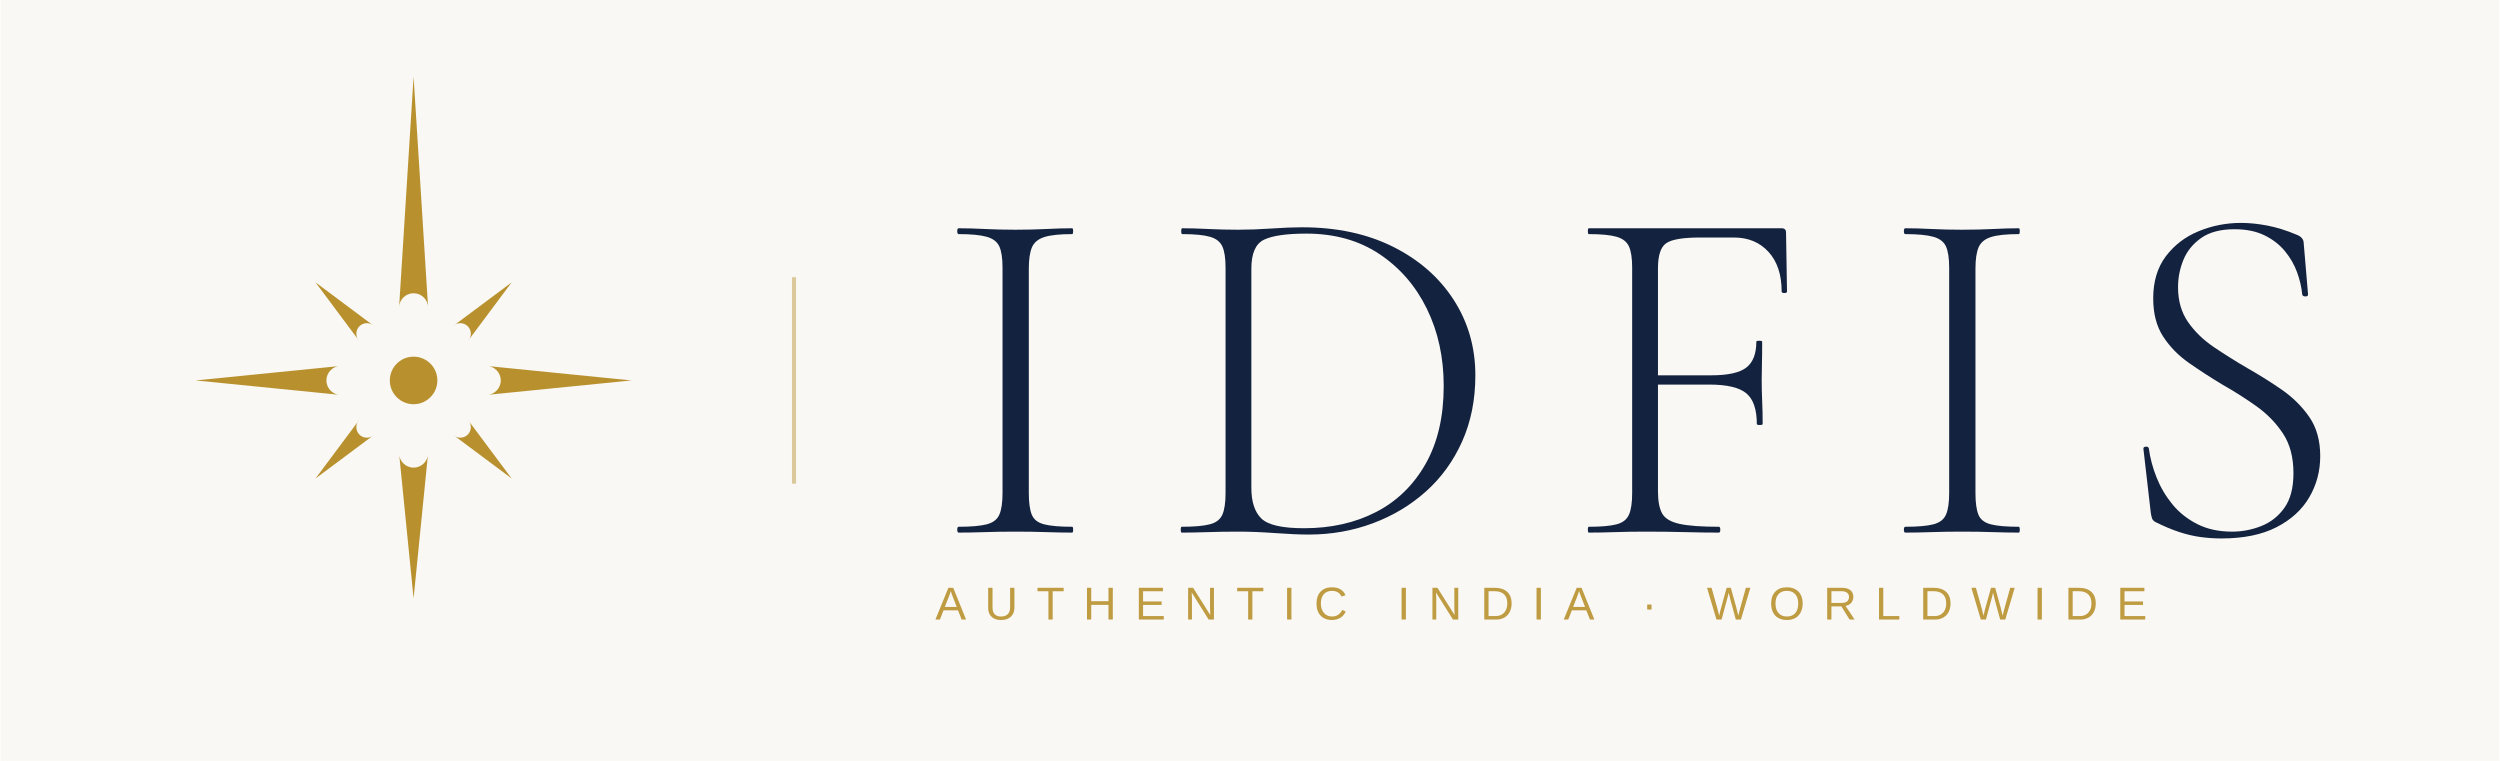
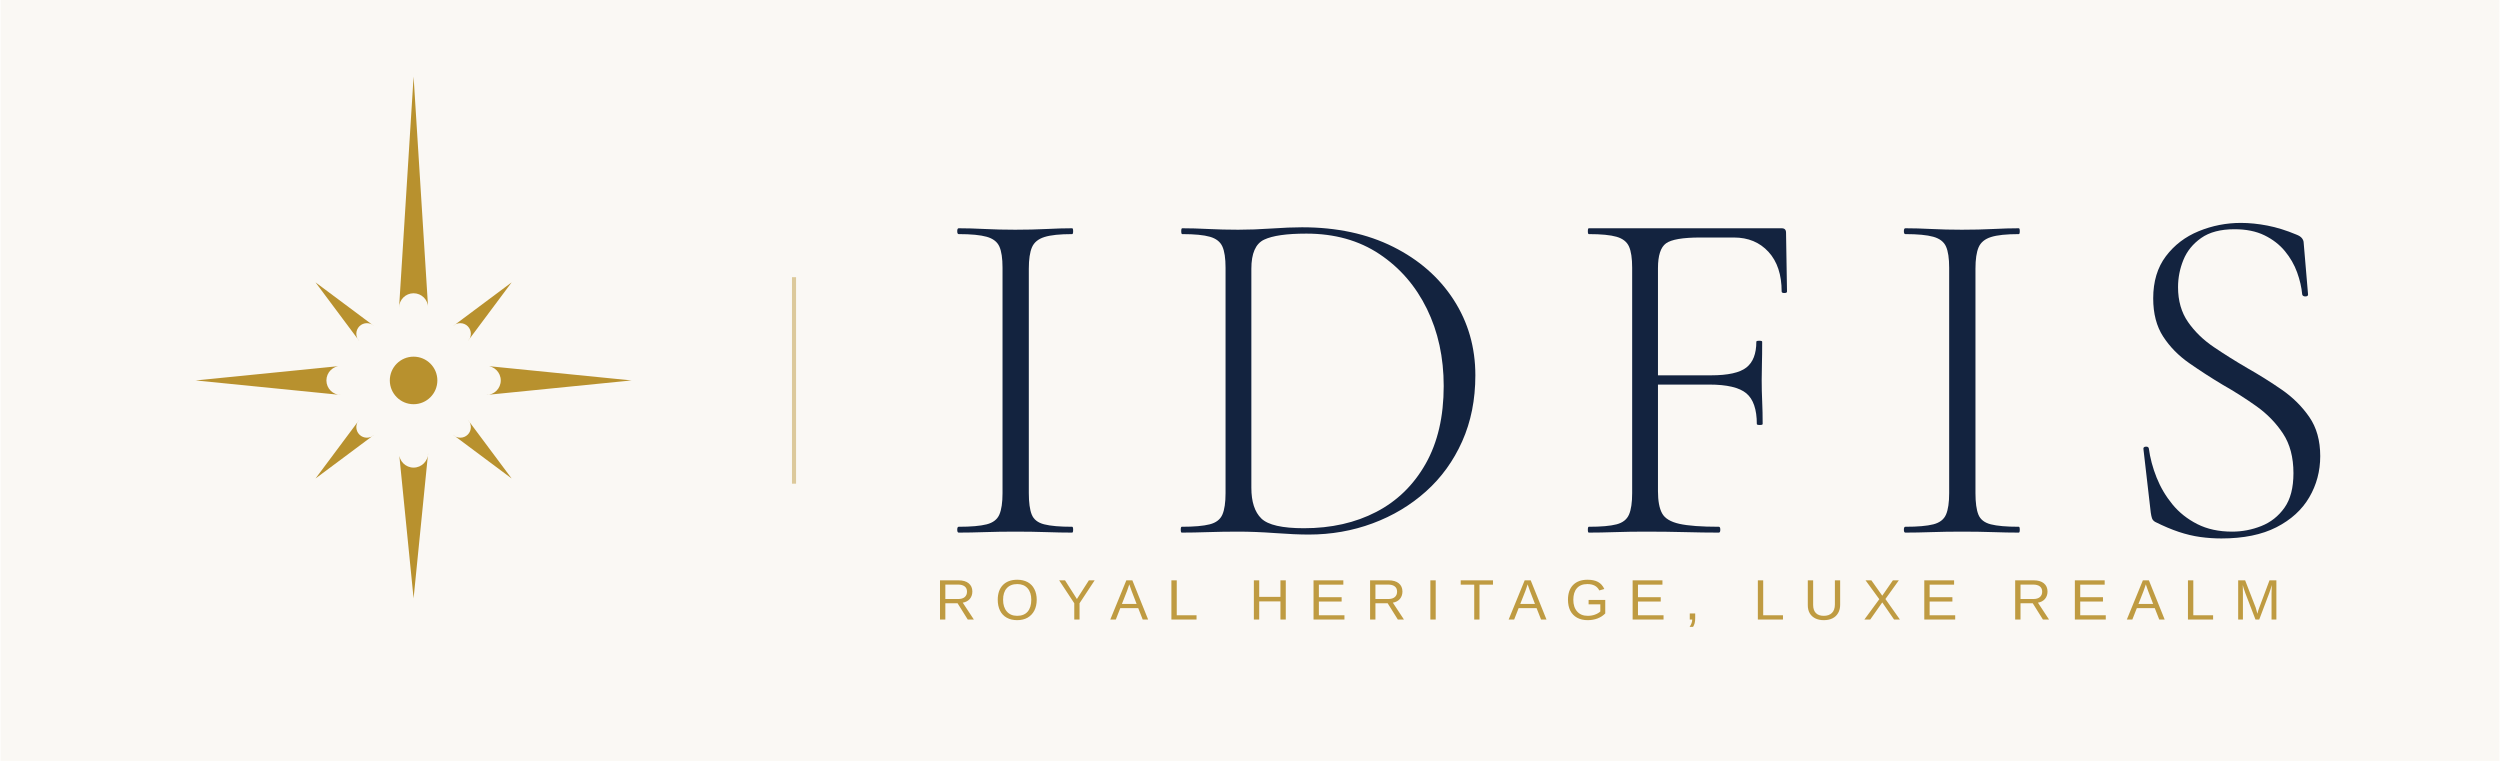
<svg xmlns="http://www.w3.org/2000/svg" width="460" height="140" viewBox="0 0 459.8 140" role="img" aria-label="IDFIS — Authentic India, Worldwide">
  <rect x="0" y="0" width="459.8" height="140" fill="#FAF8F4" />
  <g transform="translate(76.00,70.00) scale(0.6076)" fill="#B8912E">
    <path d="M-4.4,-22 A4.4,4.4,0,0,1,4.4,-22 L0,-92 Z" />
    <path d="M-4.4,-22 A4.4,4.4,0,0,1,4.4,-22 L0,-66 Z" transform="rotate(180)" />
    <path d="M-4.4,-22 A4.4,4.4,0,0,1,4.4,-22 L0,-66 Z" transform="rotate(90)" />
    <path d="M-4.4,-22 A4.4,4.4,0,0,1,4.4,-22 L0,-66 Z" transform="rotate(270)" />
    <path d="M-3.2,-20 A3.2,3.2,0,0,1,3.2,-20 L0,-42 Z" transform="rotate(45)" />
    <path d="M-3.2,-20 A3.2,3.2,0,0,1,3.2,-20 L0,-42 Z" transform="rotate(135)" />
    <path d="M-3.2,-20 A3.2,3.2,0,0,1,3.2,-20 L0,-42 Z" transform="rotate(225)" />
    <path d="M-3.2,-20 A3.2,3.2,0,0,1,3.2,-20 L0,-42 Z" transform="rotate(315)" />
    <circle r="7.2" />
  </g>
  <line x1="146.0" y1="51" x2="146.0" y2="89" stroke="#B8912E" stroke-width="0.75" opacity="0.45" />
  <g transform="translate(172.00,98.00) scale(0.0896,-0.0896)" fill="#13233F">
    <path transform="translate(0.0,0)" d="M192 81Q192 52 198.0 37.0Q204 22 223.5 17.0Q243 12 281 12Q283 12 283.0 6.0Q283 0 281 0Q257 0 228.0 1.0Q199 2 164 2Q131 2 101.5 1.0Q72 0 48 0Q45 0 45.0 6.0Q45 12 48 12Q86 12 105.5 17.0Q125 22 131.5 37.0Q138 52 138 81V544Q138 573 131.5 587.5Q125 602 105.5 607.5Q86 613 48 613Q45 613 45.0 619.0Q45 625 48 625Q72 625 101.5 623.5Q131 622 164 622Q199 622 228.5 623.5Q258 625 281 625Q283 625 283.0 619.0Q283 613 281 613Q243 613 224.0 607.0Q205 601 198.5 586.0Q192 571 192 542Z" />
    <path transform="translate(470.0,0)" d="M297 -4Q269 -4 228.0 -1.0Q187 2 152 2Q120 2 90.0 1.0Q60 0 36 0Q34 0 34.0 6.0Q34 12 36 12Q74 12 93.5 17.0Q113 22 119.5 37.0Q126 52 126 81V544Q126 573 119.5 587.5Q113 602 94.0 607.5Q75 613 37 613Q35 613 35.0 619.0Q35 625 37 625Q61 625 90.5 623.5Q120 622 152 622Q184 622 220.5 624.5Q257 627 283 627Q390 627 470.0 587.0Q550 547 594.5 478.0Q639 409 639 323Q639 248 612.0 187.5Q585 127 537.5 84.5Q490 42 428.0 19.0Q366 -4 297 -4ZM287 9Q371 9 435.5 42.5Q500 76 537.0 141.5Q574 207 574 301Q574 389 539.5 459.5Q505 530 442.0 572.0Q379 614 292 614Q231 614 205.0 601.5Q179 589 179 542V92Q179 49 199.5 29.0Q220 9 287 9Z" />
    <path transform="translate(1298.0,0)" d="M44 0Q42 0 42.0 6.0Q42 12 44 12Q82 12 101.0 17.0Q120 22 126.5 37.0Q133 52 133 81V544Q133 573 126.5 587.5Q120 602 101.0 607.5Q82 613 44 613Q42 613 42.0 619.0Q42 625 44 625H440Q449 625 449 616L451 495Q451 492 445.5 492.0Q440 492 440 495Q440 547 413.0 576.5Q386 606 342 606H273Q219 606 202.5 594.0Q186 582 186 543V85Q186 55 194.5 39.5Q203 24 230.0 18.0Q257 12 311 12Q314 12 314.0 6.0Q314 0 311 0Q279 0 241.5 1.0Q204 2 160 2Q128 2 98.0 1.0Q68 0 44 0ZM389 223Q389 268 367.5 286.0Q346 304 291 304H161V323H295Q347 323 367.5 339.0Q388 355 388 392Q388 394 394.0 394.0Q400 394 400 392Q400 363 399.5 347.0Q399 331 399 313Q399 291 400.0 269.5Q401 248 401 223Q401 221 395.0 221.0Q389 221 389 223Z" />
    <path transform="translate(1944.0,0)" d="M192 81Q192 52 198.0 37.0Q204 22 223.5 17.0Q243 12 281 12Q283 12 283.0 6.0Q283 0 281 0Q257 0 228.0 1.0Q199 2 164 2Q131 2 101.5 1.0Q72 0 48 0Q45 0 45.0 6.0Q45 12 48 12Q86 12 105.5 17.0Q125 22 131.5 37.0Q138 52 138 81V544Q138 573 131.5 587.5Q125 602 105.5 607.5Q86 613 48 613Q45 613 45.0 619.0Q45 625 48 625Q72 625 101.5 623.5Q131 622 164 622Q199 622 228.5 623.5Q258 625 281 625Q283 625 283.0 619.0Q283 613 281 613Q243 613 224.0 607.0Q205 601 198.5 586.0Q192 571 192 542Z" />
    <path transform="translate(2414.0,0)" d="M138 504Q138 462 158.5 432.5Q179 403 211.5 381.0Q244 359 280 338Q317 317 351.0 293.5Q385 270 407.5 237.5Q430 205 430 157Q430 111 407.5 72.5Q385 34 340.0 11.0Q295 -12 227 -12Q205 -12 183.5 -9.0Q162 -6 139.5 1.5Q117 9 91 22Q86 25 84.5 29.5Q83 34 82 41L67 171Q66 176 71.5 176.5Q77 177 78 173Q82 143 94.0 113.0Q106 83 126.5 58.0Q147 33 177.5 17.5Q208 2 249 2Q280 2 309.0 13.5Q338 25 356.5 51.0Q375 77 375 122Q375 171 353.5 203.5Q332 236 299.0 259.5Q266 283 229 304Q194 325 161.0 348.0Q128 371 107.5 402.5Q87 434 87 481Q87 533 113.0 567.5Q139 602 180.5 619.0Q222 636 267 636Q293 636 321.5 630.5Q350 625 381 612Q389 609 392.5 604.5Q396 600 396 595L405 489Q405 485 399.5 485.0Q394 485 393 489Q391 511 382.5 534.5Q374 558 357.5 578.0Q341 598 315.5 610.5Q290 623 254 623Q211 623 185.5 605.0Q160 587 149.0 560.0Q138 533 138 504Z" />
  </g>
-   <text x="172.0" y="114.0" font-family="Montserrat, Arial, sans-serif" font-size="8.5" letter-spacing="3.4" fill="#B8912E" opacity="0.9" font-weight="300">AUTHENTIC INDIA · WORLDWIDE</text>
+   <text x="172.0" y="114.0" font-family="Montserrat, Arial, sans-serif" font-size="10.5" letter-spacing="3.4" fill="#B8912E" opacity="0.9" font-weight="400">ROYAL HERITAGE, LUXE REALM</text>
</svg>
